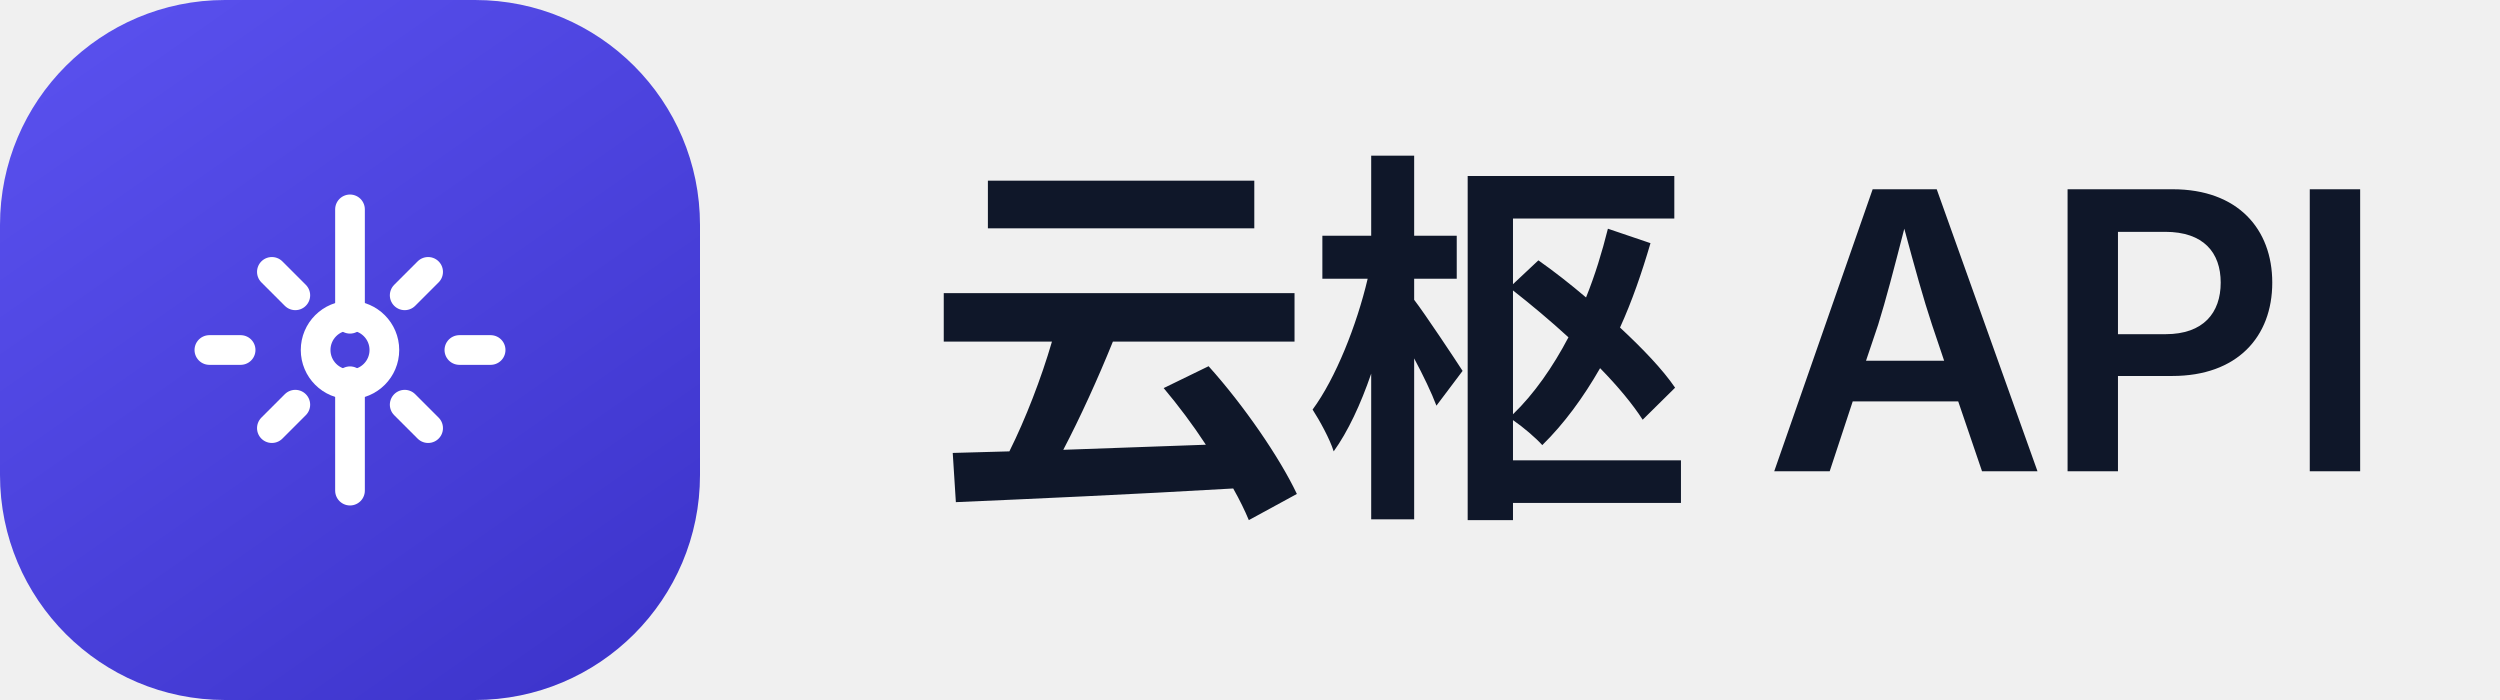
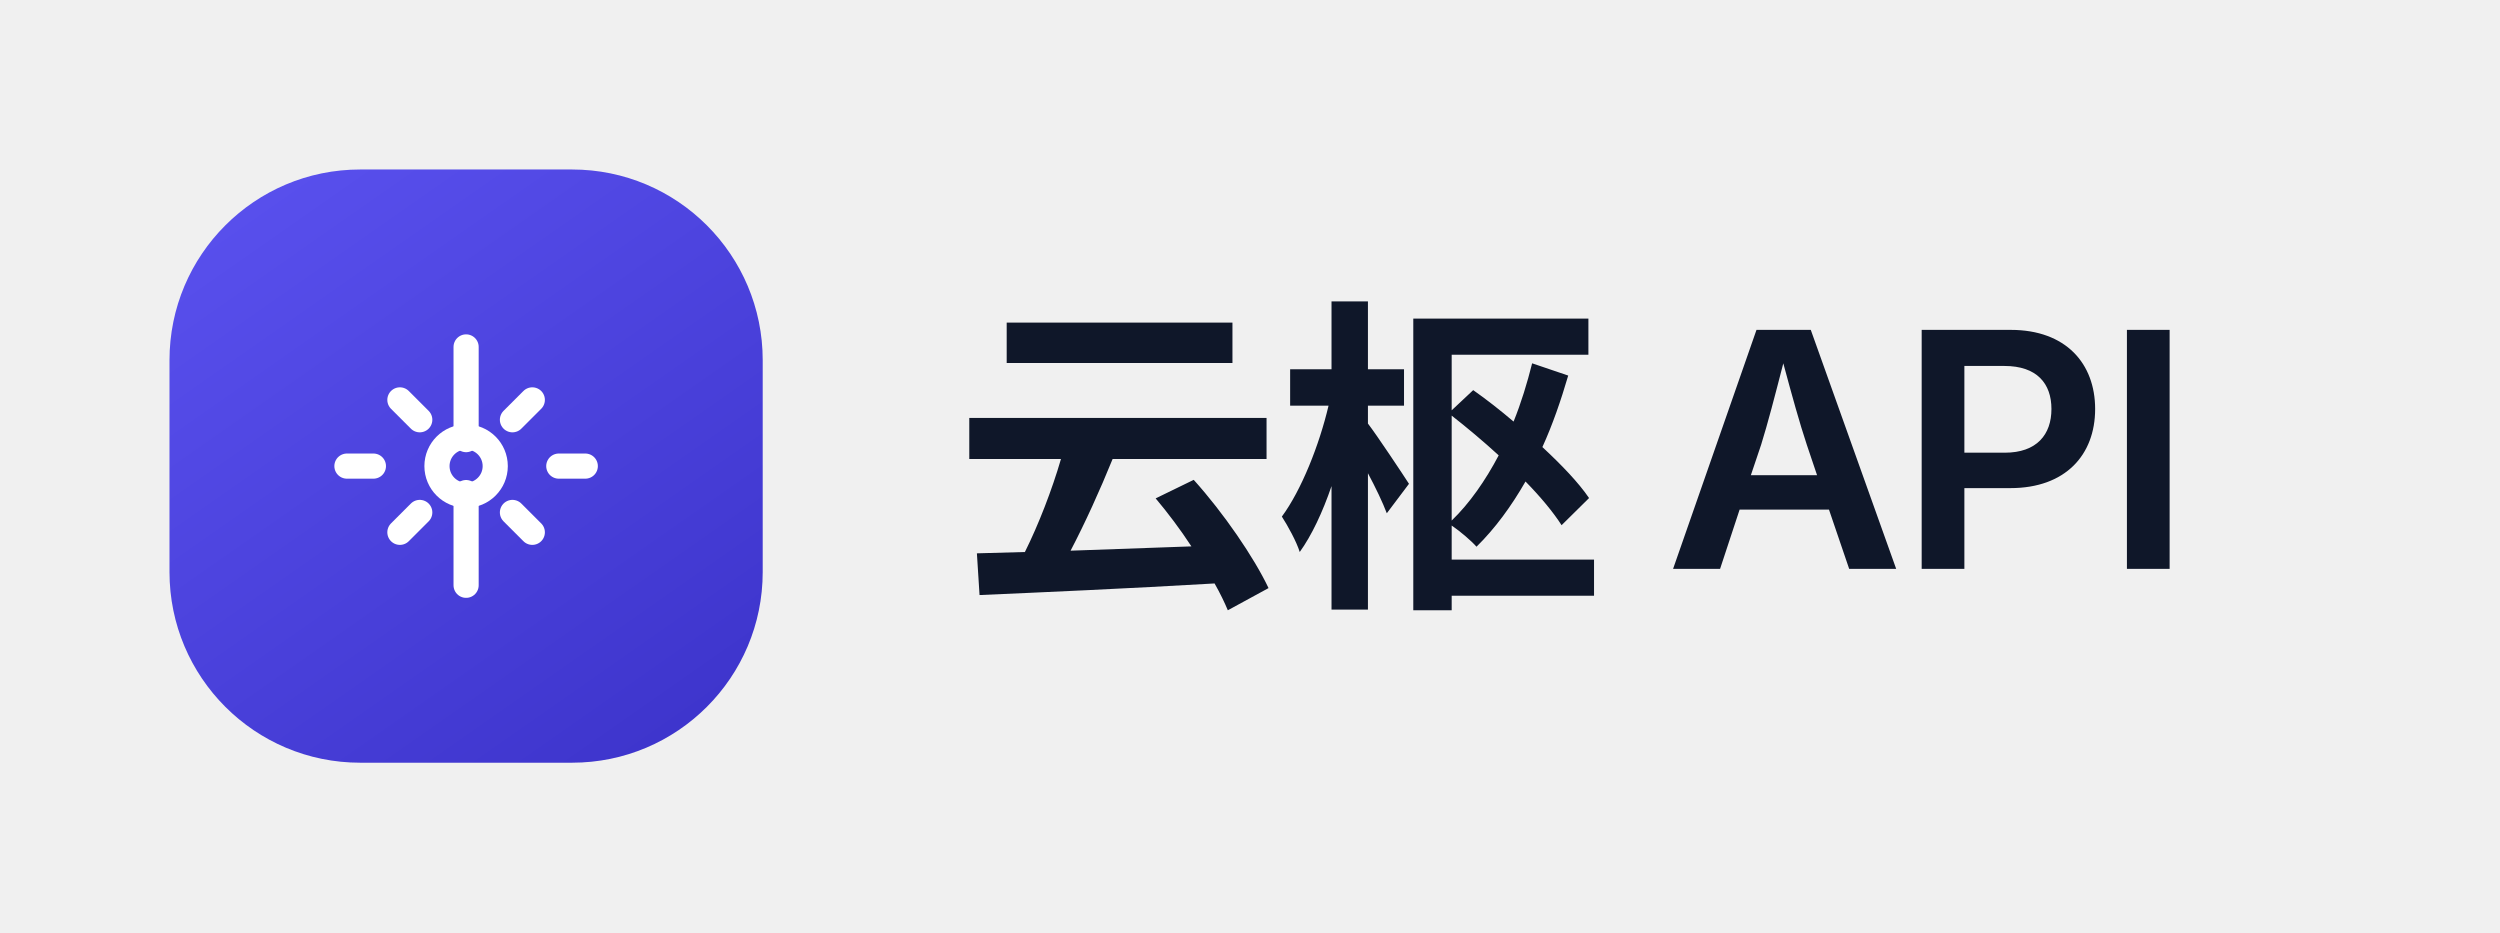
- <svg xmlns="http://www.w3.org/2000/svg" viewBox="0 0 100 28" width="100" height="28" role="img" aria-label="云枢 API">
+ <svg xmlns="http://www.w3.org/2000/svg" viewBox="0 0 118 44" width="118" height="44" role="img" aria-label="云枢 API">
  <defs>
    <linearGradient id="ysGrad" x1="0.101" y1="-0.07" x2="0.899" y2="1.071">
      <stop offset="0" stop-color="#5B52F0" />
      <stop offset="1" stop-color="#3B32C9" />
    </linearGradient>
  </defs>
-   <rect width="28" height="28" rx="9" fill="url(#ysGrad)" />
-   <g transform="translate(6.5 6.5) scale(0.625)" fill="none" stroke="#FFFFFF" stroke-width="1.9" stroke-linecap="round" stroke-linejoin="round">
+   <rect x="8" y="8" width="28" height="28" rx="9" fill="url(#ysGrad)" />
+   <g transform="translate(14.5 14.5) scale(0.625)" fill="none" stroke="#FFFFFF" stroke-width="1.9" stroke-linecap="round" stroke-linejoin="round">
    <path d="M12 3v7M12 14v7M5 12H3m18 0h-2M7 7l1.5 1.5M17 7l-1.5 1.5M7 17l1.5-1.5M17 17l-1.5-1.5" />
    <circle cx="12" cy="12" r="2.2" />
  </g>
-   <text x="37" y="19.4" font-family="Inter, &quot;PingFang SC&quot;, &quot;HarmonyOS Sans SC&quot;, &quot;Microsoft YaHei&quot;, system-ui, sans-serif" font-size="15.5" font-weight="600" letter-spacing="-0.31" fill="#0F1729">云枢 API</text>
+   <text x="45" y="27.4" font-family="Inter, &quot;PingFang SC&quot;, &quot;HarmonyOS Sans SC&quot;, &quot;Microsoft YaHei&quot;, system-ui, sans-serif" font-size="15.5" font-weight="600" letter-spacing="-0.31" fill="#0F1729">云枢 API</text>
</svg>
